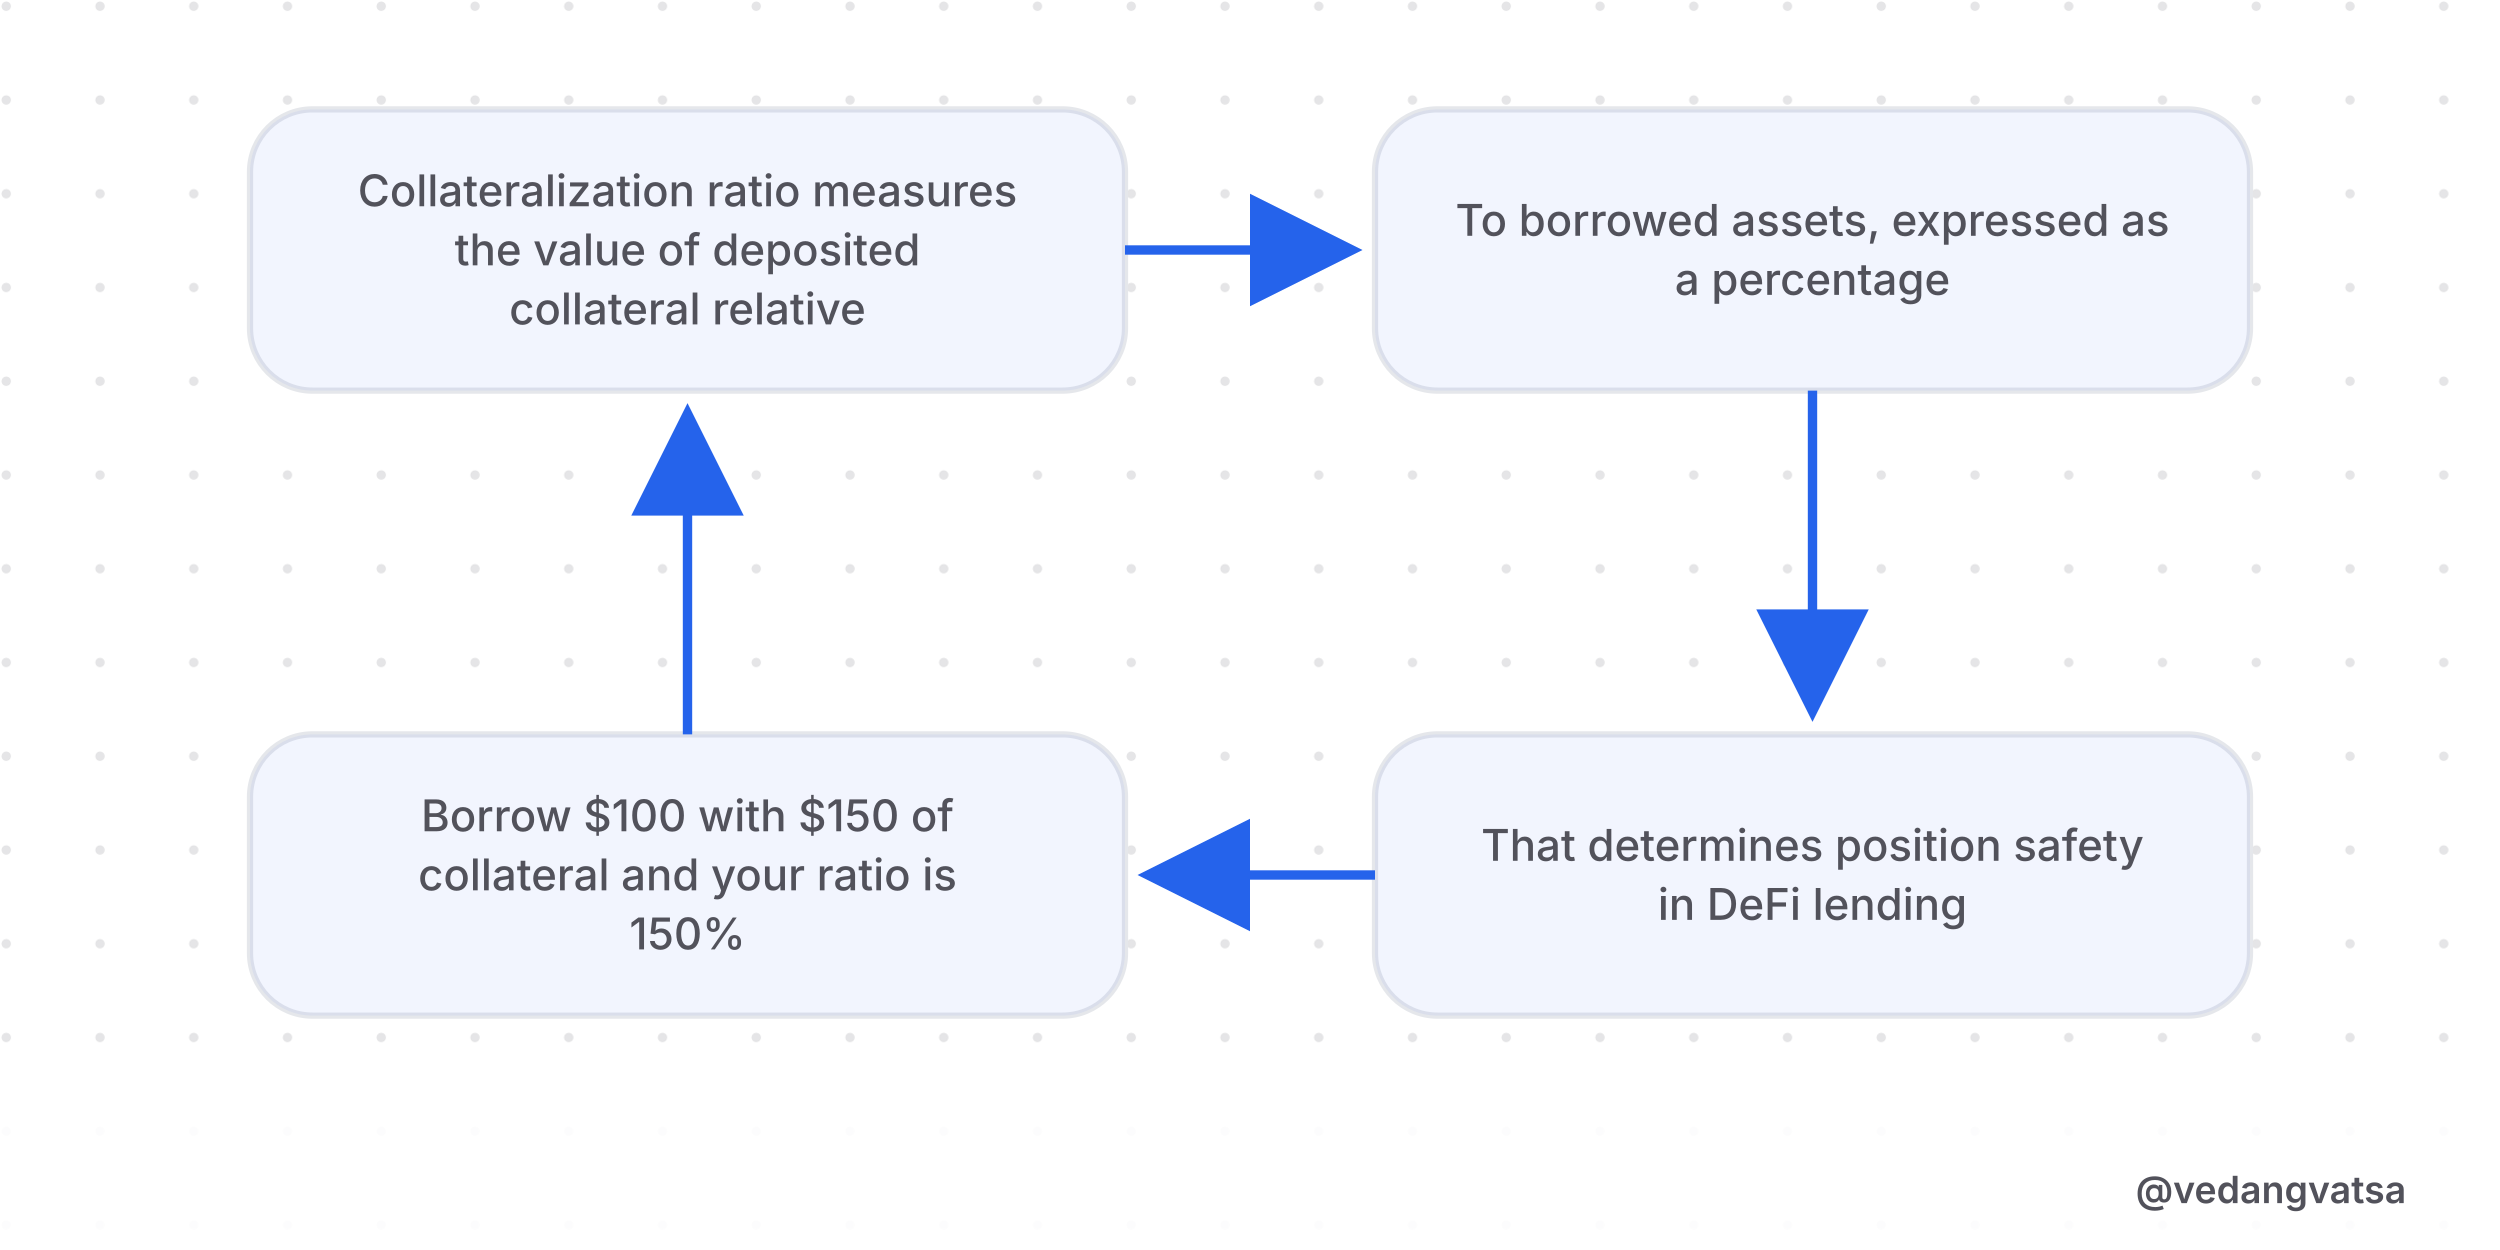
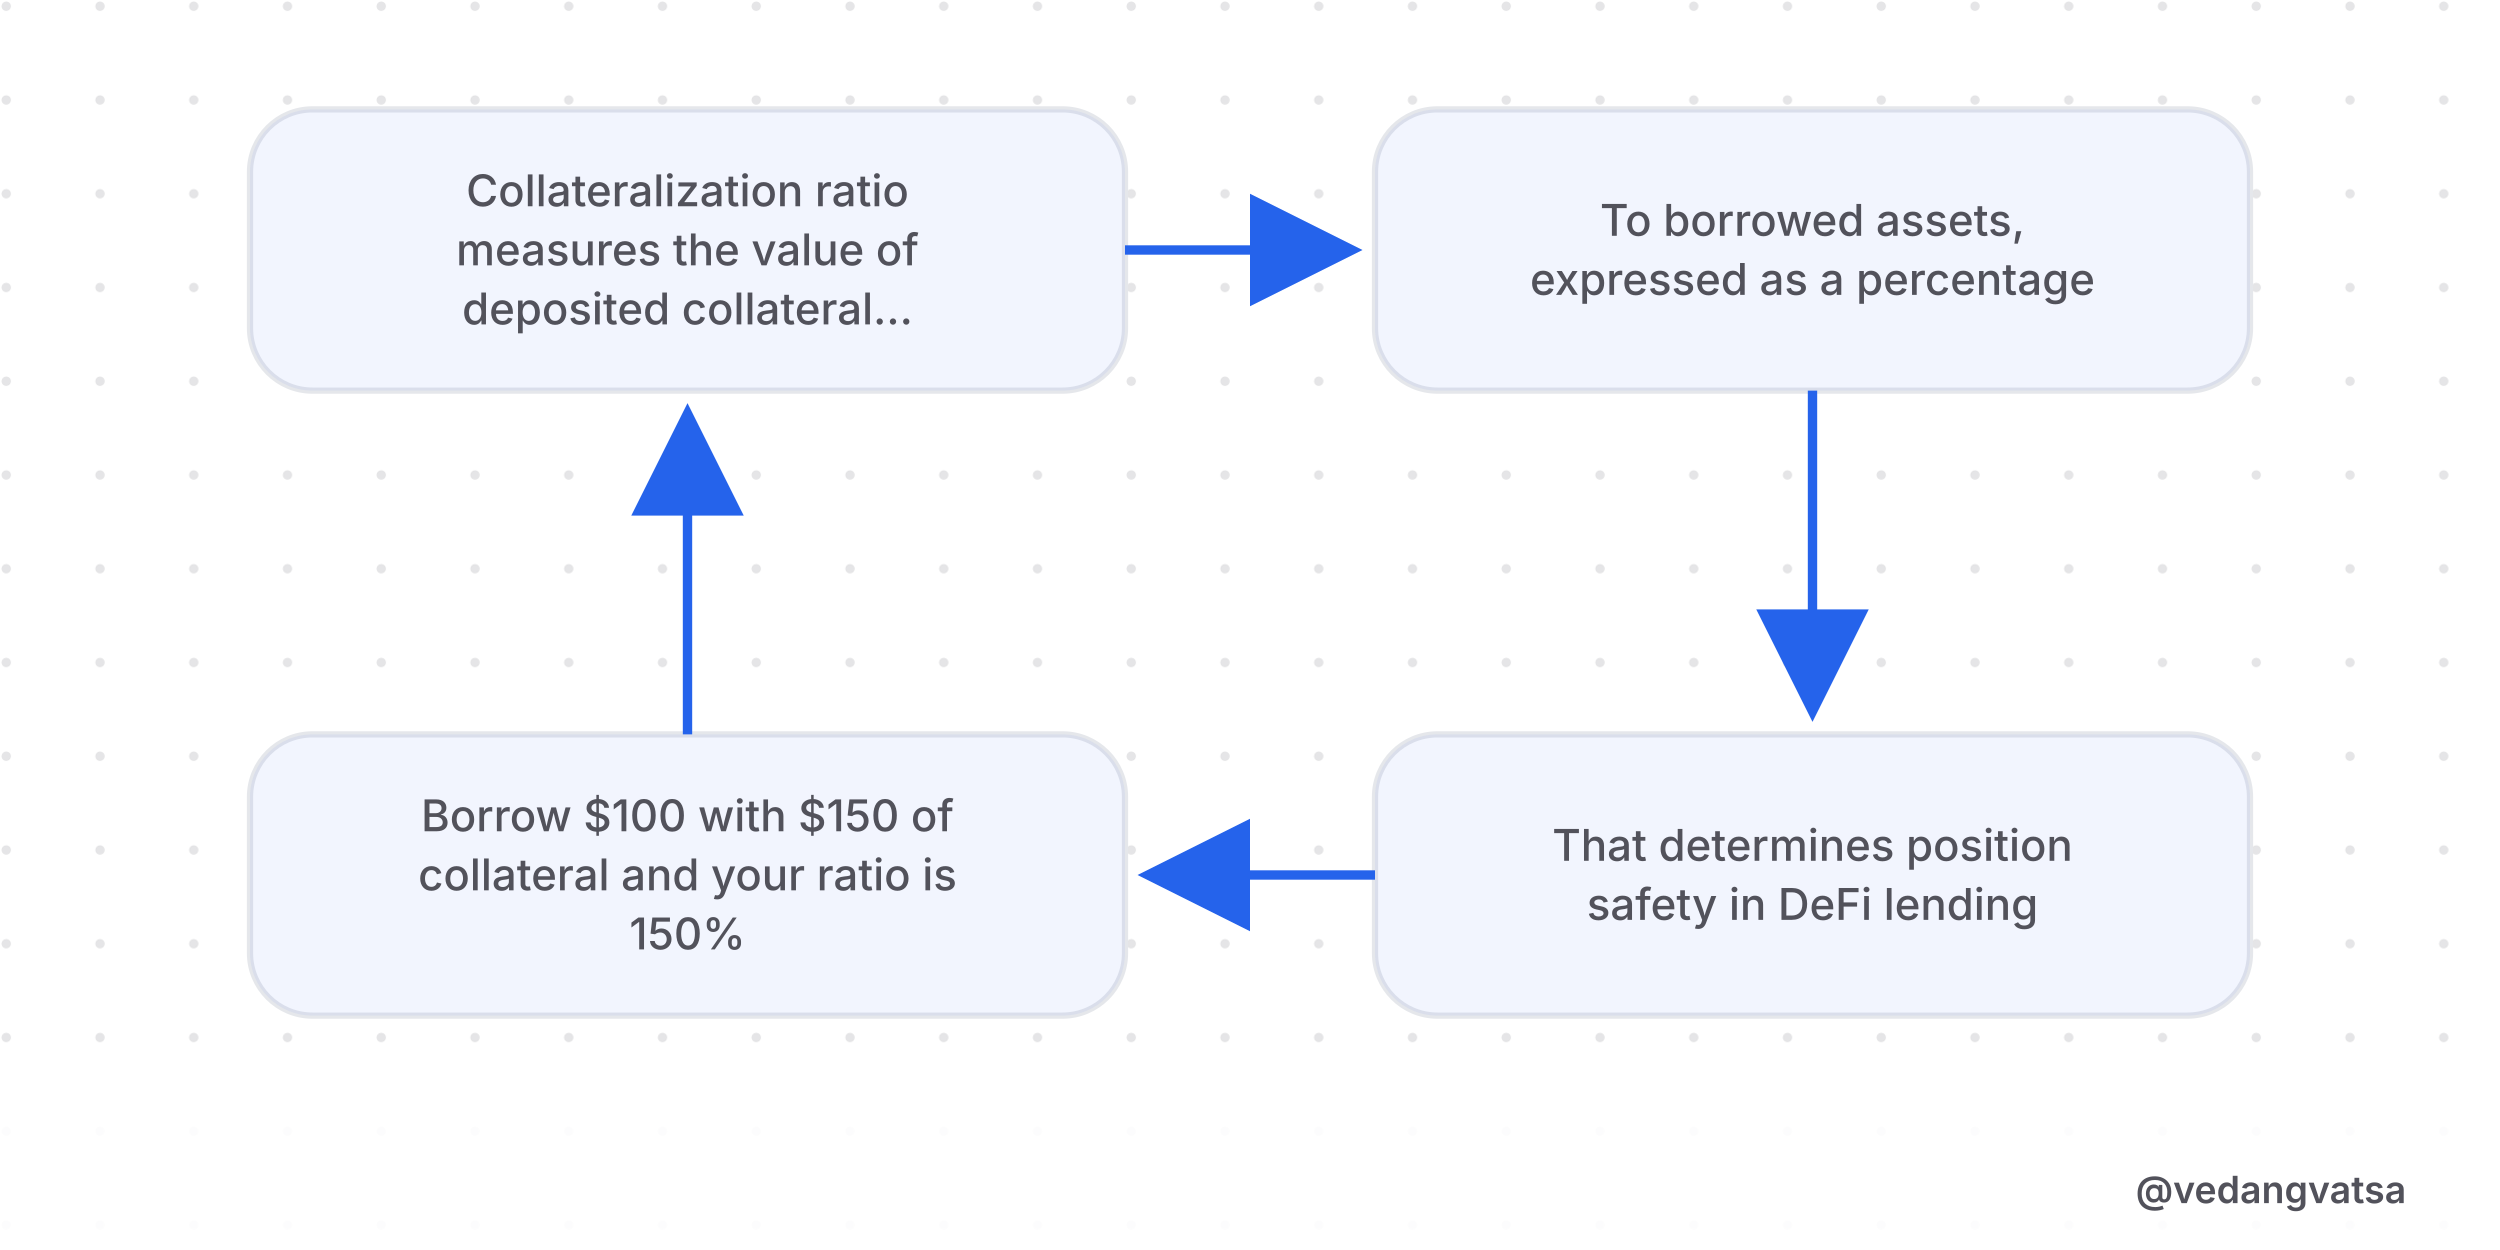
<svg xmlns="http://www.w3.org/2000/svg" viewBox="0 0 800 400" width="800" height="400" style="background-color:#ffffff">
  <defs>
    <pattern id="grid" width="30" height="30" patternUnits="userSpaceOnUse">
      <circle cx="2" cy="2" r="1.5" fill="#52525b" opacity="0.15" />
    </pattern>
    <marker id="arrow" markerWidth="12" markerHeight="12" refX="10" refY="6" orient="auto">
      <path d="M 0 0 L 12 6 L 0 12 z" fill="#2563eb" />
    </marker>
  </defs>
  <rect width="800" height="400" fill="#ffffff" />
  <rect width="800" height="400" fill="url(#grid)" />
  <g>
    <rect x="80" y="35" width="280" height="90" rx="20" fill="#ffffff" stroke="#e5e7eb" stroke-width="2" />
    <rect x="80" y="35" width="280" height="90" rx="20" fill="rgba(37,99,235,0.06)" />
-     <text x="220" y="66" font-family="'Inter',sans-serif" font-weight="500" font-size="14" fill="#52525b" text-anchor="middle">Collateralization ratio measures</text>
-     <text x="220" y="84.9" font-family="'Inter',sans-serif" font-weight="500" font-size="14" fill="#52525b" text-anchor="middle">the value of deposited</text>
-     <text x="220" y="103.8" font-family="'Inter',sans-serif" font-weight="500" font-size="14" fill="#52525b" text-anchor="middle">collateral relative</text>
+     <text x="220" y="66" font-family="'Inter',sans-serif" font-weight="500" font-size="14" fill="#52525b" text-anchor="middle">Collateralization ratio</text>
+     <text x="220" y="84.9" font-family="'Inter',sans-serif" font-weight="500" font-size="14" fill="#52525b" text-anchor="middle">measures the value of</text>
+     <text x="220" y="103.8" font-family="'Inter',sans-serif" font-weight="500" font-size="14" fill="#52525b" text-anchor="middle">deposited collateral...</text>
    <line x1="360" y1="80" x2="430" y2="80" stroke="#2563eb" stroke-width="3" marker-end="url(#arrow)" />
    <rect x="440" y="35" width="280" height="90" rx="20" fill="#ffffff" stroke="#e5e7eb" stroke-width="2" />
    <rect x="440" y="35" width="280" height="90" rx="20" fill="rgba(37,99,235,0.06)" />
-     <text x="580" y="75.45" font-family="'Inter',sans-serif" font-weight="500" font-size="14" fill="#52525b" text-anchor="middle">To borrowed assets, expressed as</text>
-     <text x="580" y="94.35" font-family="'Inter',sans-serif" font-weight="500" font-size="14" fill="#52525b" text-anchor="middle">a percentage</text>
+     <text x="580" y="75.45" font-family="'Inter',sans-serif" font-weight="500" font-size="14" fill="#52525b" text-anchor="middle">To borrowed assets,</text>
+     <text x="580" y="94.35" font-family="'Inter',sans-serif" font-weight="500" font-size="14" fill="#52525b" text-anchor="middle">expressed as a percentage</text>
    <line x1="580" y1="125" x2="580" y2="225" stroke="#2563eb" stroke-width="3" marker-end="url(#arrow)" />
    <rect x="440" y="235" width="280" height="90" rx="20" fill="#ffffff" stroke="#e5e7eb" stroke-width="2" />
    <rect x="440" y="235" width="280" height="90" rx="20" fill="rgba(37,99,235,0.06)" />
-     <text x="580" y="275.45" font-family="'Inter',sans-serif" font-weight="500" font-size="14" fill="#52525b" text-anchor="middle">That determines position safety</text>
-     <text x="580" y="294.35" font-family="'Inter',sans-serif" font-weight="500" font-size="14" fill="#52525b" text-anchor="middle">in DeFi lending</text>
+     <text x="580" y="275.45" font-family="'Inter',sans-serif" font-weight="500" font-size="14" fill="#52525b" text-anchor="middle">That determines position</text>
+     <text x="580" y="294.35" font-family="'Inter',sans-serif" font-weight="500" font-size="14" fill="#52525b" text-anchor="middle">safety in DeFi lending</text>
    <line x1="440" y1="280" x2="370" y2="280" stroke="#2563eb" stroke-width="3" marker-end="url(#arrow)" />
    <rect x="80" y="235" width="280" height="90" rx="20" fill="#ffffff" stroke="#e5e7eb" stroke-width="2" />
    <rect x="80" y="235" width="280" height="90" rx="20" fill="rgba(37,99,235,0.06)" />
    <text x="220" y="266" font-family="'Inter',sans-serif" font-weight="500" font-size="14" fill="#52525b" text-anchor="middle">Borrow $100 with $150 of</text>
    <text x="220" y="284.9" font-family="'Inter',sans-serif" font-weight="500" font-size="14" fill="#52525b" text-anchor="middle">collateral and your ratio is</text>
    <text x="220" y="303.8" font-family="'Inter',sans-serif" font-weight="500" font-size="14" fill="#52525b" text-anchor="middle">150%</text>
    <line x1="220" y1="235" x2="220" y2="135" stroke="#2563eb" stroke-width="3" marker-end="url(#arrow)" />
  </g>
  <rect x="0" y="360" width="800" height="40" fill="#ffffff" opacity="0.9" />
  <text x="770" y="385" font-family="'Inter',sans-serif" font-weight="600" font-size="12" fill="#52525b" text-anchor="end">@vedangvatsa</text>
</svg>
